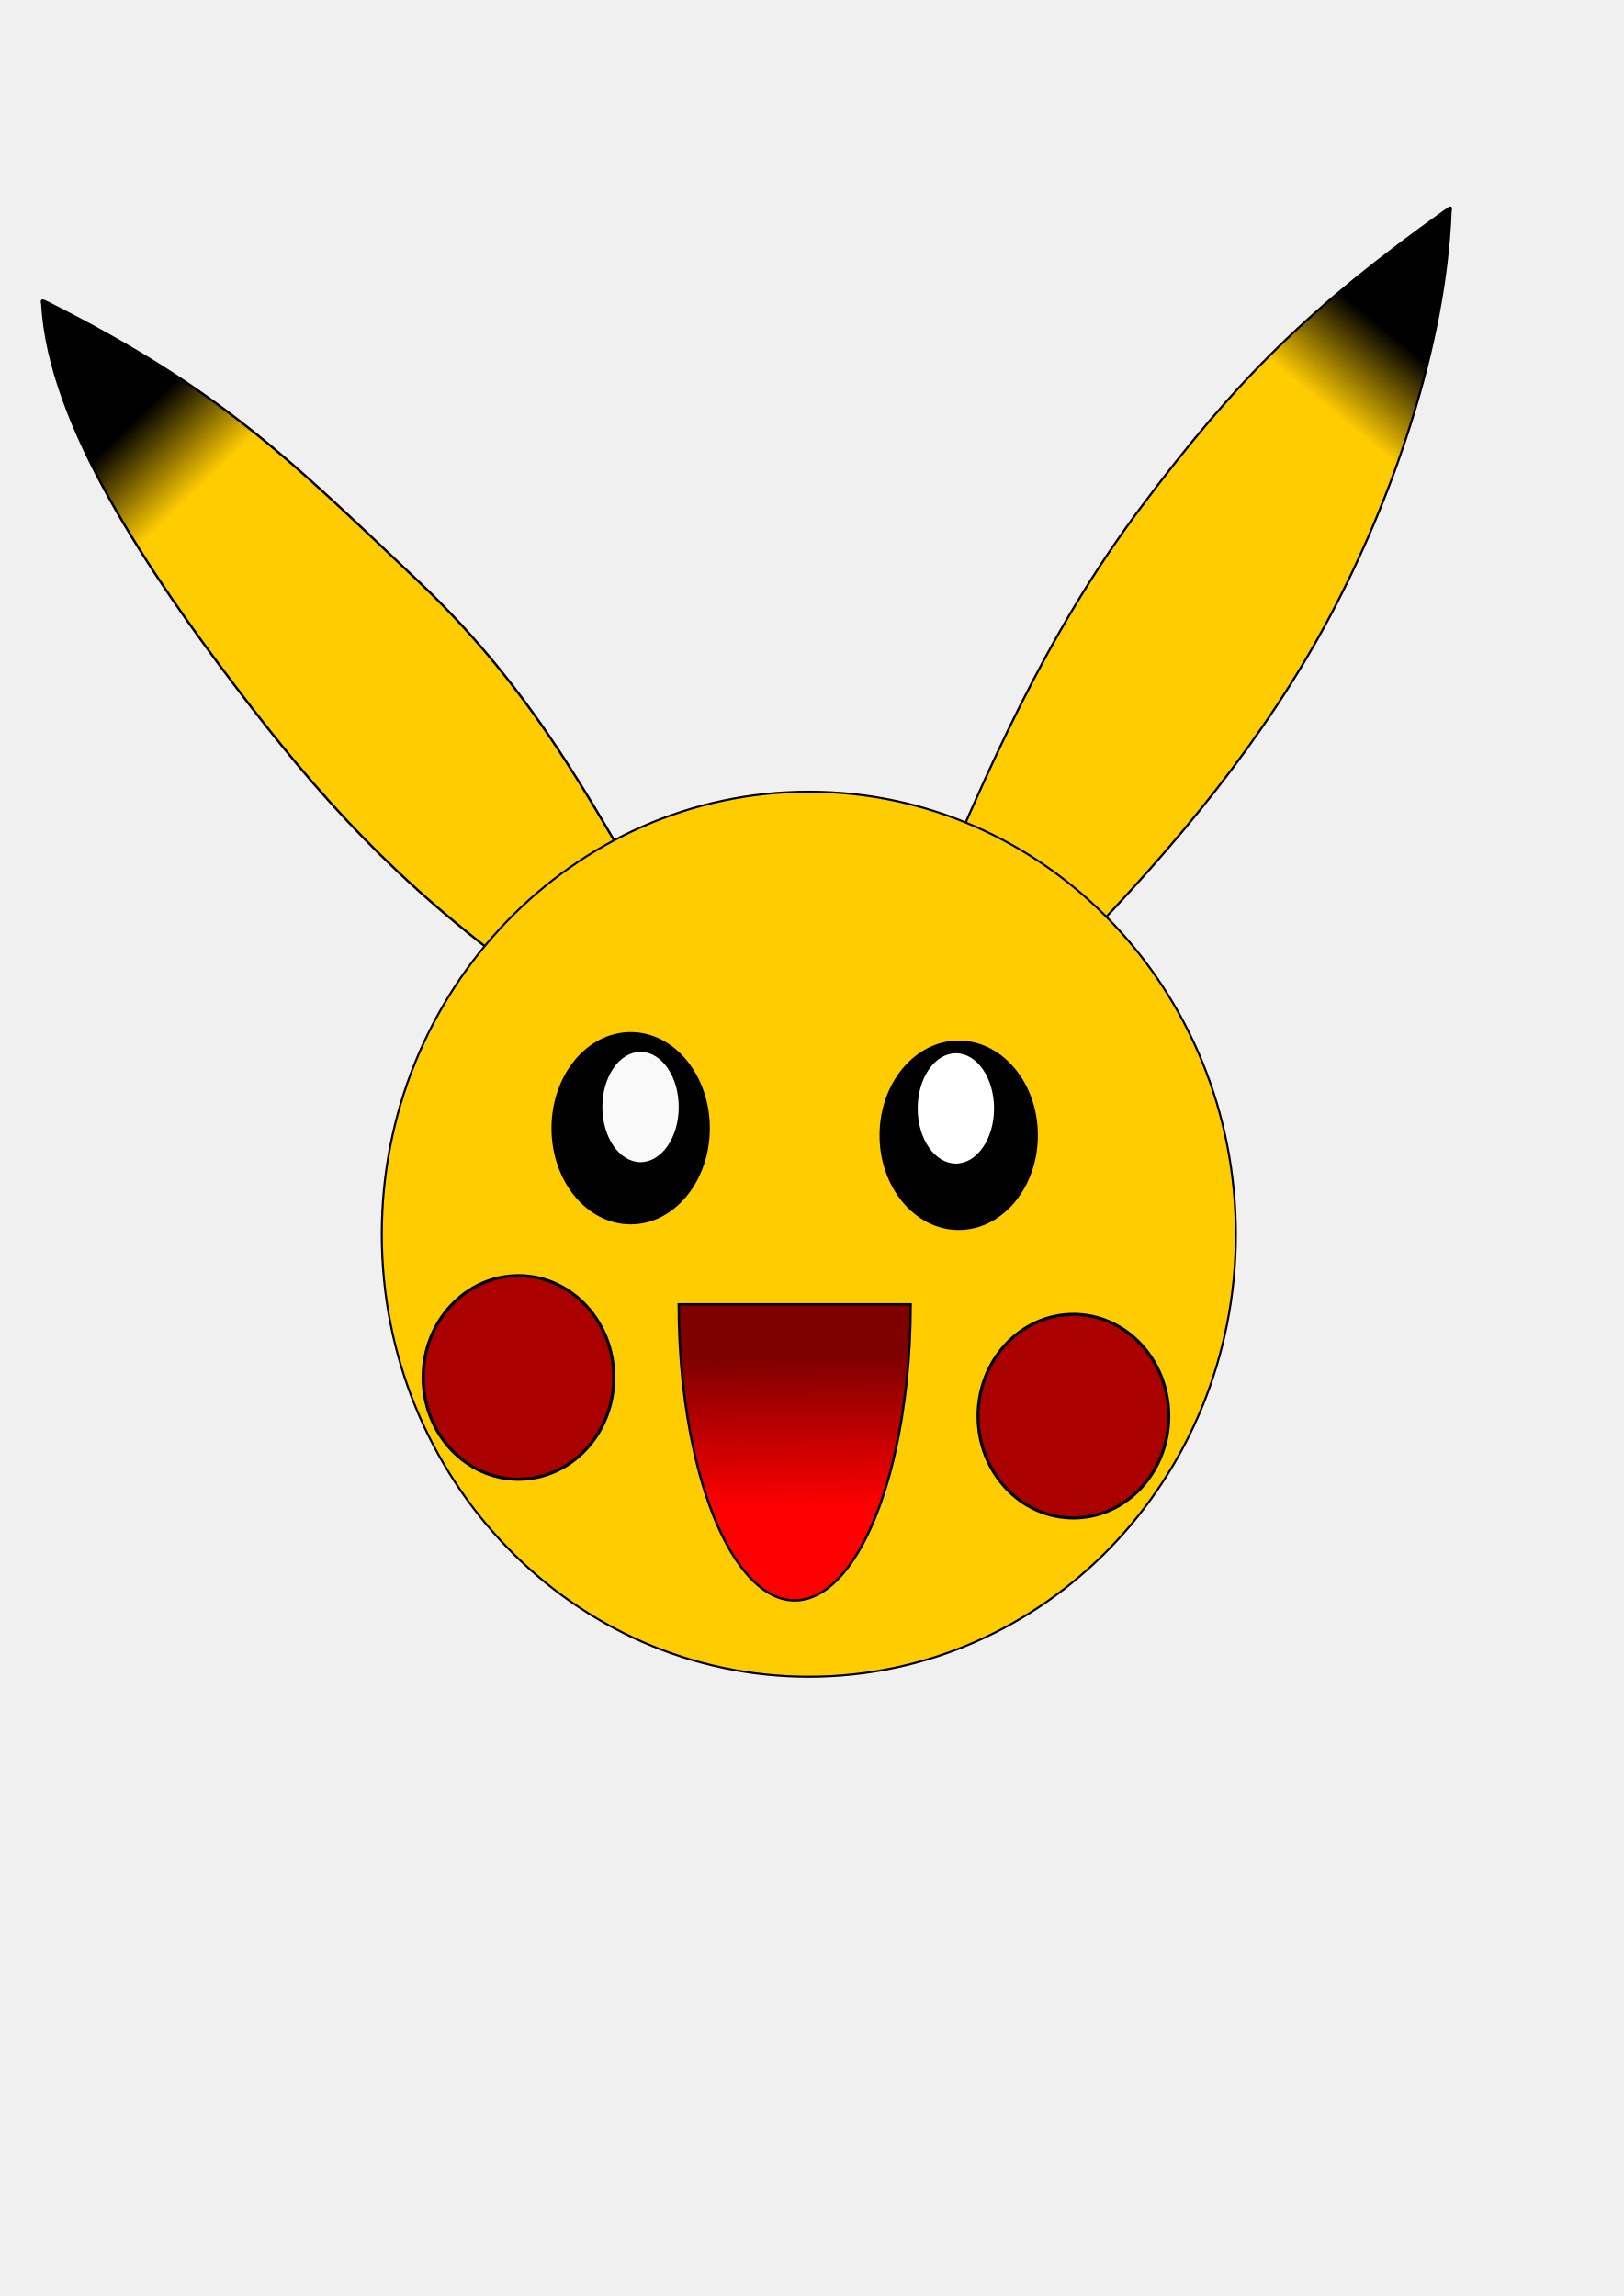
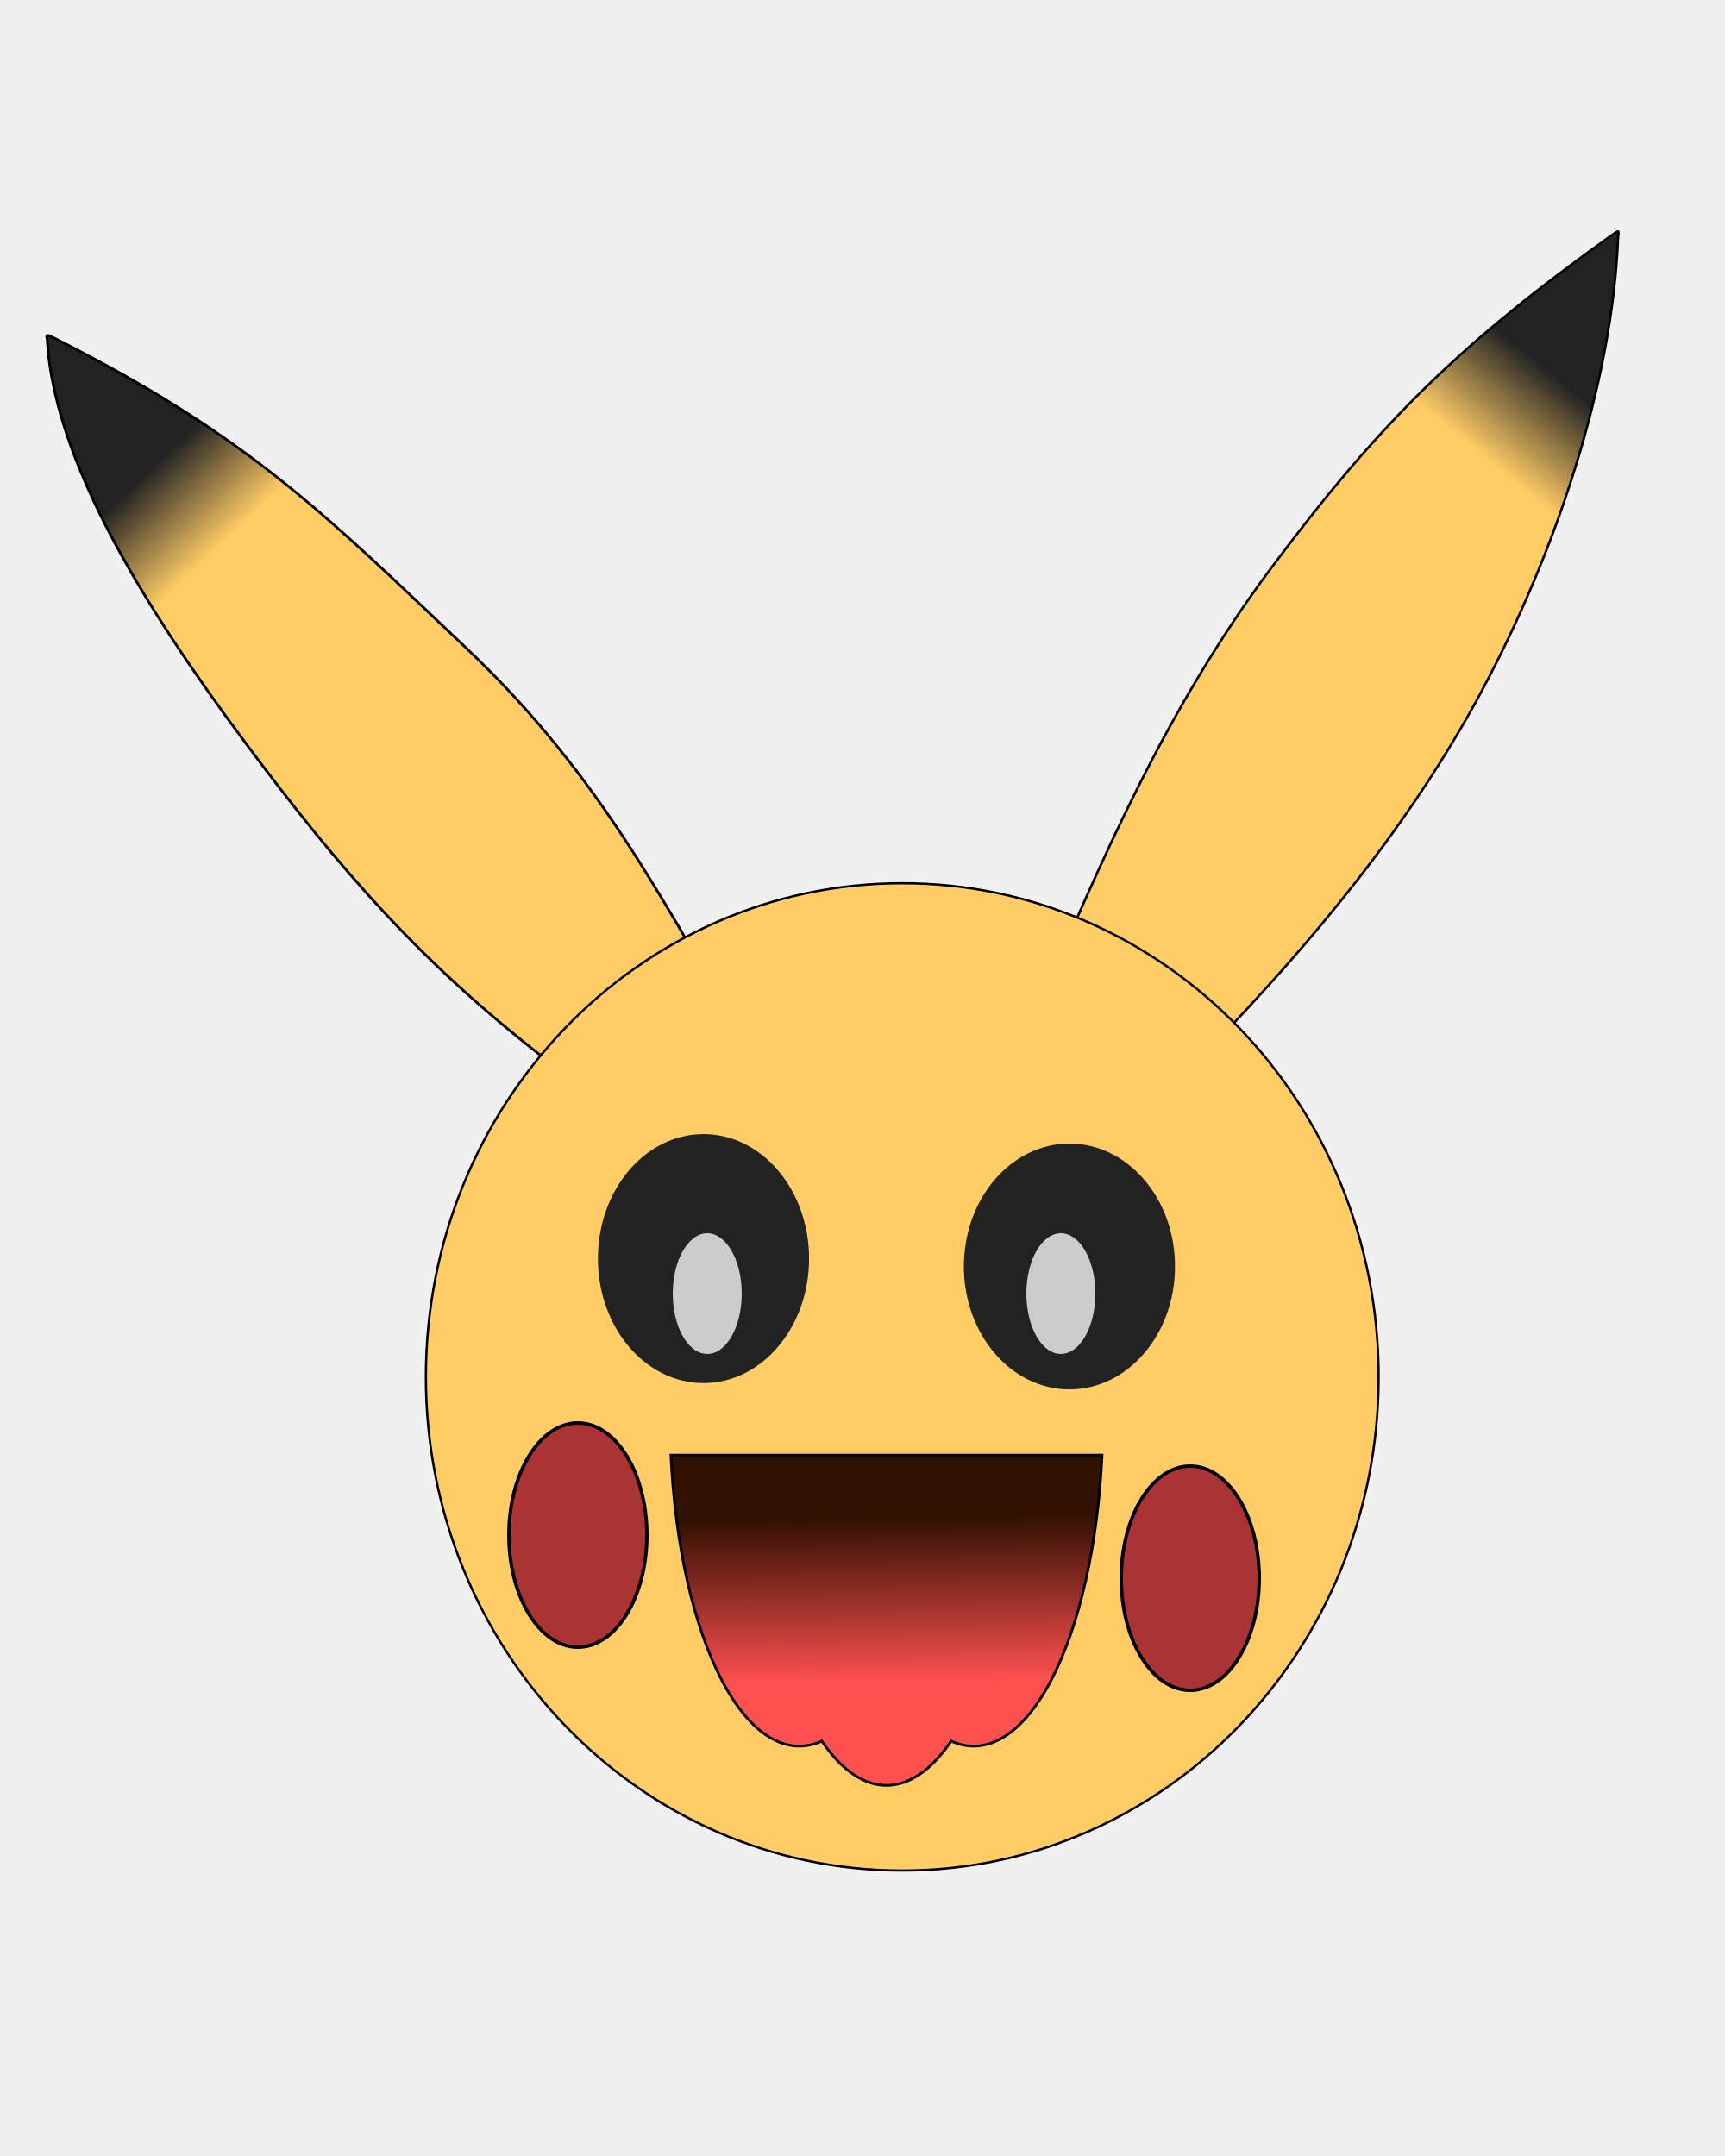
- <svg xmlns="http://www.w3.org/2000/svg" xmlns:xlink="http://www.w3.org/1999/xlink" width="210mm" height="297mm" viewBox="0 0 210 297" version="1.1" id="svg5">
+ <svg xmlns="http://www.w3.org/2000/svg" xmlns:xlink="http://www.w3.org/1999/xlink" width="200mm" height="250mm" viewBox="0 0 200 250" version="1.1" id="svg5">
  <defs id="defs2">
    <linearGradient id="linearGradient4164">
-       <stop style="stop-color:#ff0000;stop-opacity:1;" offset="0" id="stop4160" />
-       <stop style="stop-color:#800000;stop-opacity:1" offset="1" id="stop4162" />
+       <stop style="stop-color:#ff5050;stop-opacity:1;" offset="0" id="stop4160" />
+       <stop style="stop-color:#301000;stop-opacity:1" offset="1" id="stop4162" />
    </linearGradient>
    <linearGradient id="linearGradient4156">
-       <stop style="stop-color:#ffcc00;stop-opacity:1;" offset="0" id="stop4152" />
-       <stop style="stop-color:#000000;stop-opacity:1" offset="1" id="stop4154" />
+       <stop style="stop-color:#ffcc66;stop-opacity:1;" offset="0" id="stop4152" />
+       <stop style="stop-color:#222222;stop-opacity:1" offset="1" id="stop4154" />
    </linearGradient>
    <linearGradient id="linearGradient4148">
-       <stop style="stop-color:#ffcc00;stop-opacity:1;" offset="0" id="stop4144" />
-       <stop style="stop-color:#000000;stop-opacity:1" offset="1" id="stop4146" />
+       <stop style="stop-color:#ffcc66;stop-opacity:1;" offset="0" id="stop4144" />
+       <stop style="stop-color:#222222;stop-opacity:1" offset="1" id="stop4146" />
    </linearGradient>
-     <mask maskUnits="userSpaceOnUse" id="mask9232">
-       <g id="g9238" style="display:inline;mix-blend-mode:normal">
-         <use x="0" y="0" xlink:href="#g8907" id="use9234" width="100%" height="100%" style="display:inline" />
-         <path style="fill:#000000;stroke:#000000;stroke-width:0.265px;stroke-linecap:butt;stroke-linejoin:miter;stroke-opacity:1" d="m 28.164,43.709 c -1.829,4.206 -7.132,13.35 -8.778,22.312 -1.646,8.961 0.549,21.031 0.549,21.031 l -38.222,-63.46 z" id="path9236" />
-       </g>
-     </mask>
-     <clipPath clipPathUnits="userSpaceOnUse" id="clipPath271">
-       <g id="g275" style="display:inline">
-         <path style="display:inline;mix-blend-mode:normal;fill:#000000;stroke:#000000;stroke-width:0.265px;stroke-linecap:butt;stroke-linejoin:miter;stroke-opacity:1" d="m 160.204,35.845 c 6.218,6.218 14.082,12.07 17.922,22.494 3.841,10.424 1.097,21.763 1.097,21.763 0,0 32.553,-17.74 31.821,-27.615 C 210.314,42.611 191.66,14.448 191.66,14.448 Z" id="path273" />
-       </g>
-     </clipPath>
-     <clipPath clipPathUnits="userSpaceOnUse" id="clipPath365">
-       <path style="fill:#000000;stroke:#000000;stroke-width:0.265px;stroke-linecap:butt;stroke-linejoin:miter;stroke-opacity:1" d="m 43.34,47.829 c -9.885,9.075 -14.846,12.546 -15.094,27.607 -0.249,15.061 2.573,33.584 2.573,33.584 0,0 -66.13,-74.925 -66.8,-77.423 -0.669,-2.498 60.77,-5.037 60.77,-5.037 z" id="path367" />
-     </clipPath>
-     <clipPath clipPathUnits="userSpaceOnUse" id="clipPath1279">
-       <g id="g1285">
-         <ellipse style="display:inline;fill:#000000;stroke-width:0.265" id="ellipse1281" cx="53.823" cy="189.877" rx="18.868" ry="21.452" />
-         <ellipse style="display:inline;fill:#000000;stroke-width:0.265" id="ellipse1283" cx="152.036" cy="191.676" rx="18.868" ry="21.452" />
-       </g>
-     </clipPath>
    <linearGradient xlink:href="#linearGradient4148" id="linearGradient4150" x1="169.7" y1="51.089" x2="177.699" y2="41.372" gradientUnits="userSpaceOnUse" />
    <linearGradient xlink:href="#linearGradient4156" id="linearGradient4158" x1="26.251" y1="62.641" x2="17.853" y2="53.91" gradientUnits="userSpaceOnUse" />
    <linearGradient xlink:href="#linearGradient4164" id="linearGradient4166" x1="106.022" y1="195.005" x2="105.787" y2="175.756" gradientUnits="userSpaceOnUse" />
  </defs>
  <g id="layer2" style="display:inline">
    <path id="path5947-9" style="display:inline;fill:url(#linearGradient4150);fill-opacity:1;stroke:#000000;stroke-width:0.278px;stroke-linecap:butt;stroke-linejoin:miter;stroke-opacity:1" d="m 186.889,27.252 c -17.442,12.476 -26.81,21.617 -39.379,38.445 -12.569,16.828 -19.848,34.25 -27.12,51.085 5.24,2.681 13.772,2.985 19.011,5.666 12.825,-13.205 24.105,-26.834 32.437,-42.404 8.332,-15.57 15.125,-35.425 15.774,-52.698 0.182,-0.937 -0.224,-0.352 -0.724,-0.093 z m -23.758,33.099" />
  </g>
  <g id="layer4" style="display:inline">
    <path id="path5947-0" style="display:inline;fill:url(#linearGradient4158);fill-opacity:1;stroke:#000000;stroke-width:0.302px;stroke-linecap:butt;stroke-linejoin:miter;stroke-opacity:1" d="m 6.408,39.261 c 22.549,11.399 31.368,20.481 47.617,35.856 16.249,15.375 23.283,30.561 32.684,45.942 -6.774,2.45 -12.135,2.727 -18.909,5.176 C 51.22,114.171 41.209,102.999 30.437,88.774 19.665,74.548 6.312,55.128 5.472,39.347 c -0.235,-0.856 0.29,-0.322 0.936,-0.085 z" />
  </g>
  <g id="layer3" style="display:inline">
-     <path id="path7431" style="display:inline;fill:#ffcc00;fill-opacity:1;stroke:#000000;stroke-width:0.265;stroke-opacity:1" d="m 159.839,159.656 a 55.23,57.242 0 0 1 -55.23,57.242 55.23,57.242 0 0 1 -55.23,-57.242 55.23,57.242 0 0 1 55.23,-57.242 55.23,57.242 0 0 1 55.23,57.242 z" />
+     <path id="path7431" style="display:inline;fill:#ffcc66;fill-opacity:1;stroke:#000000;stroke-width:0.265;stroke-opacity:1" d="m 159.839,159.656 a 55.23,57.242 0 0 1 -55.23,57.242 55.23,57.242 0 0 1 -55.23,-57.242 55.23,57.242 0 0 1 55.23,-57.242 55.23,57.242 0 0 1 55.23,57.242 z" />
  </g>
  <g id="layer1" style="display:inline">
-     <ellipse style="fill:#000000;stroke-width:0.241" id="path1250" cx="81.565" cy="145.94" rx="10.241" ry="12.436" />
-     <ellipse style="fill:#000000;stroke-width:0.239" id="path1250-8" cx="123.994" cy="146.854" rx="10.241" ry="12.253" />
-     <ellipse style="fill:#f9f9f9;stroke-width:0.127" id="path1250-8-4" cx="82.845" cy="143.196" rx="4.938" ry="7.132" />
-     <ellipse style="fill:#ffffff;stroke-width:0.127" id="path1250-8-4-1" cx="123.628" cy="143.379" rx="4.938" ry="7.132" />
-     <path style="fill:url(#linearGradient4166);fill-opacity:1;stroke:#000000;stroke-width:0.308;stroke-opacity:1" id="path5709" d="m 117.776,168.725 a 14.996,38.297 0 0 1 -7.498,33.166 14.996,38.297 0 0 1 -14.996,0 14.996,38.297 0 0 1 -7.498,-33.166 h 14.996 z" />
+     <ellipse style="fill:#222222;stroke-width:0.241" id="path1250" cx="81.565" cy="145.94" rx="12.241" ry="14.436" />
+     <ellipse style="fill:#222222;stroke-width:0.239" id="path1250-8" cx="123.994" cy="146.854" rx="12.241" ry="14.253" />
+     <ellipse style="fill:#cccccc;stroke-width:0.127" id="path1250-8-4" cx="82" cy="150" rx="4" ry="7" />
+     <ellipse style="fill:#cccccc;stroke-width:0.127" id="path1250-8-4-1" cx="123" cy="150" rx="4" ry="7" />
+     <path style="fill:url(#linearGradient4166);fill-opacity:1;stroke:#000000;stroke-width:0.308;stroke-opacity:1" id="path5709" d="m 127.776,168.725 a 14.996,38.297 0 0 1 -17.498,33.166 14.996,38.297 0 0 1 -14.996,0 14.996,38.297 0 0 1 -17.498,-33.166 h 14.996 z" />
  </g>
  <g id="layer6">
-     <ellipse style="fill:#aa0000;fill-opacity:1;stroke:#000000;stroke-width:0.399;stroke-opacity:1" id="path4329" cx="67.056" cy="178.182" rx="12.331" ry="13.169" />
-     <ellipse style="fill:#aa0000;fill-opacity:1;stroke:#000000;stroke-width:0.399;stroke-opacity:1" id="path4329-3" cx="138.828" cy="183.185" rx="12.331" ry="13.169" />
+     <ellipse style="fill:#aa3333;fill-opacity:1;stroke:#000000;stroke-width:0.399;stroke-opacity:1" id="path4329" cx="67" cy="178" rx="8" ry="13" />
+     <ellipse style="fill:#aa3333;fill-opacity:1;stroke:#000000;stroke-width:0.399;stroke-opacity:1" id="path4329-3" cx="138" cy="183" rx="8" ry="13" />
  </g>
</svg>
